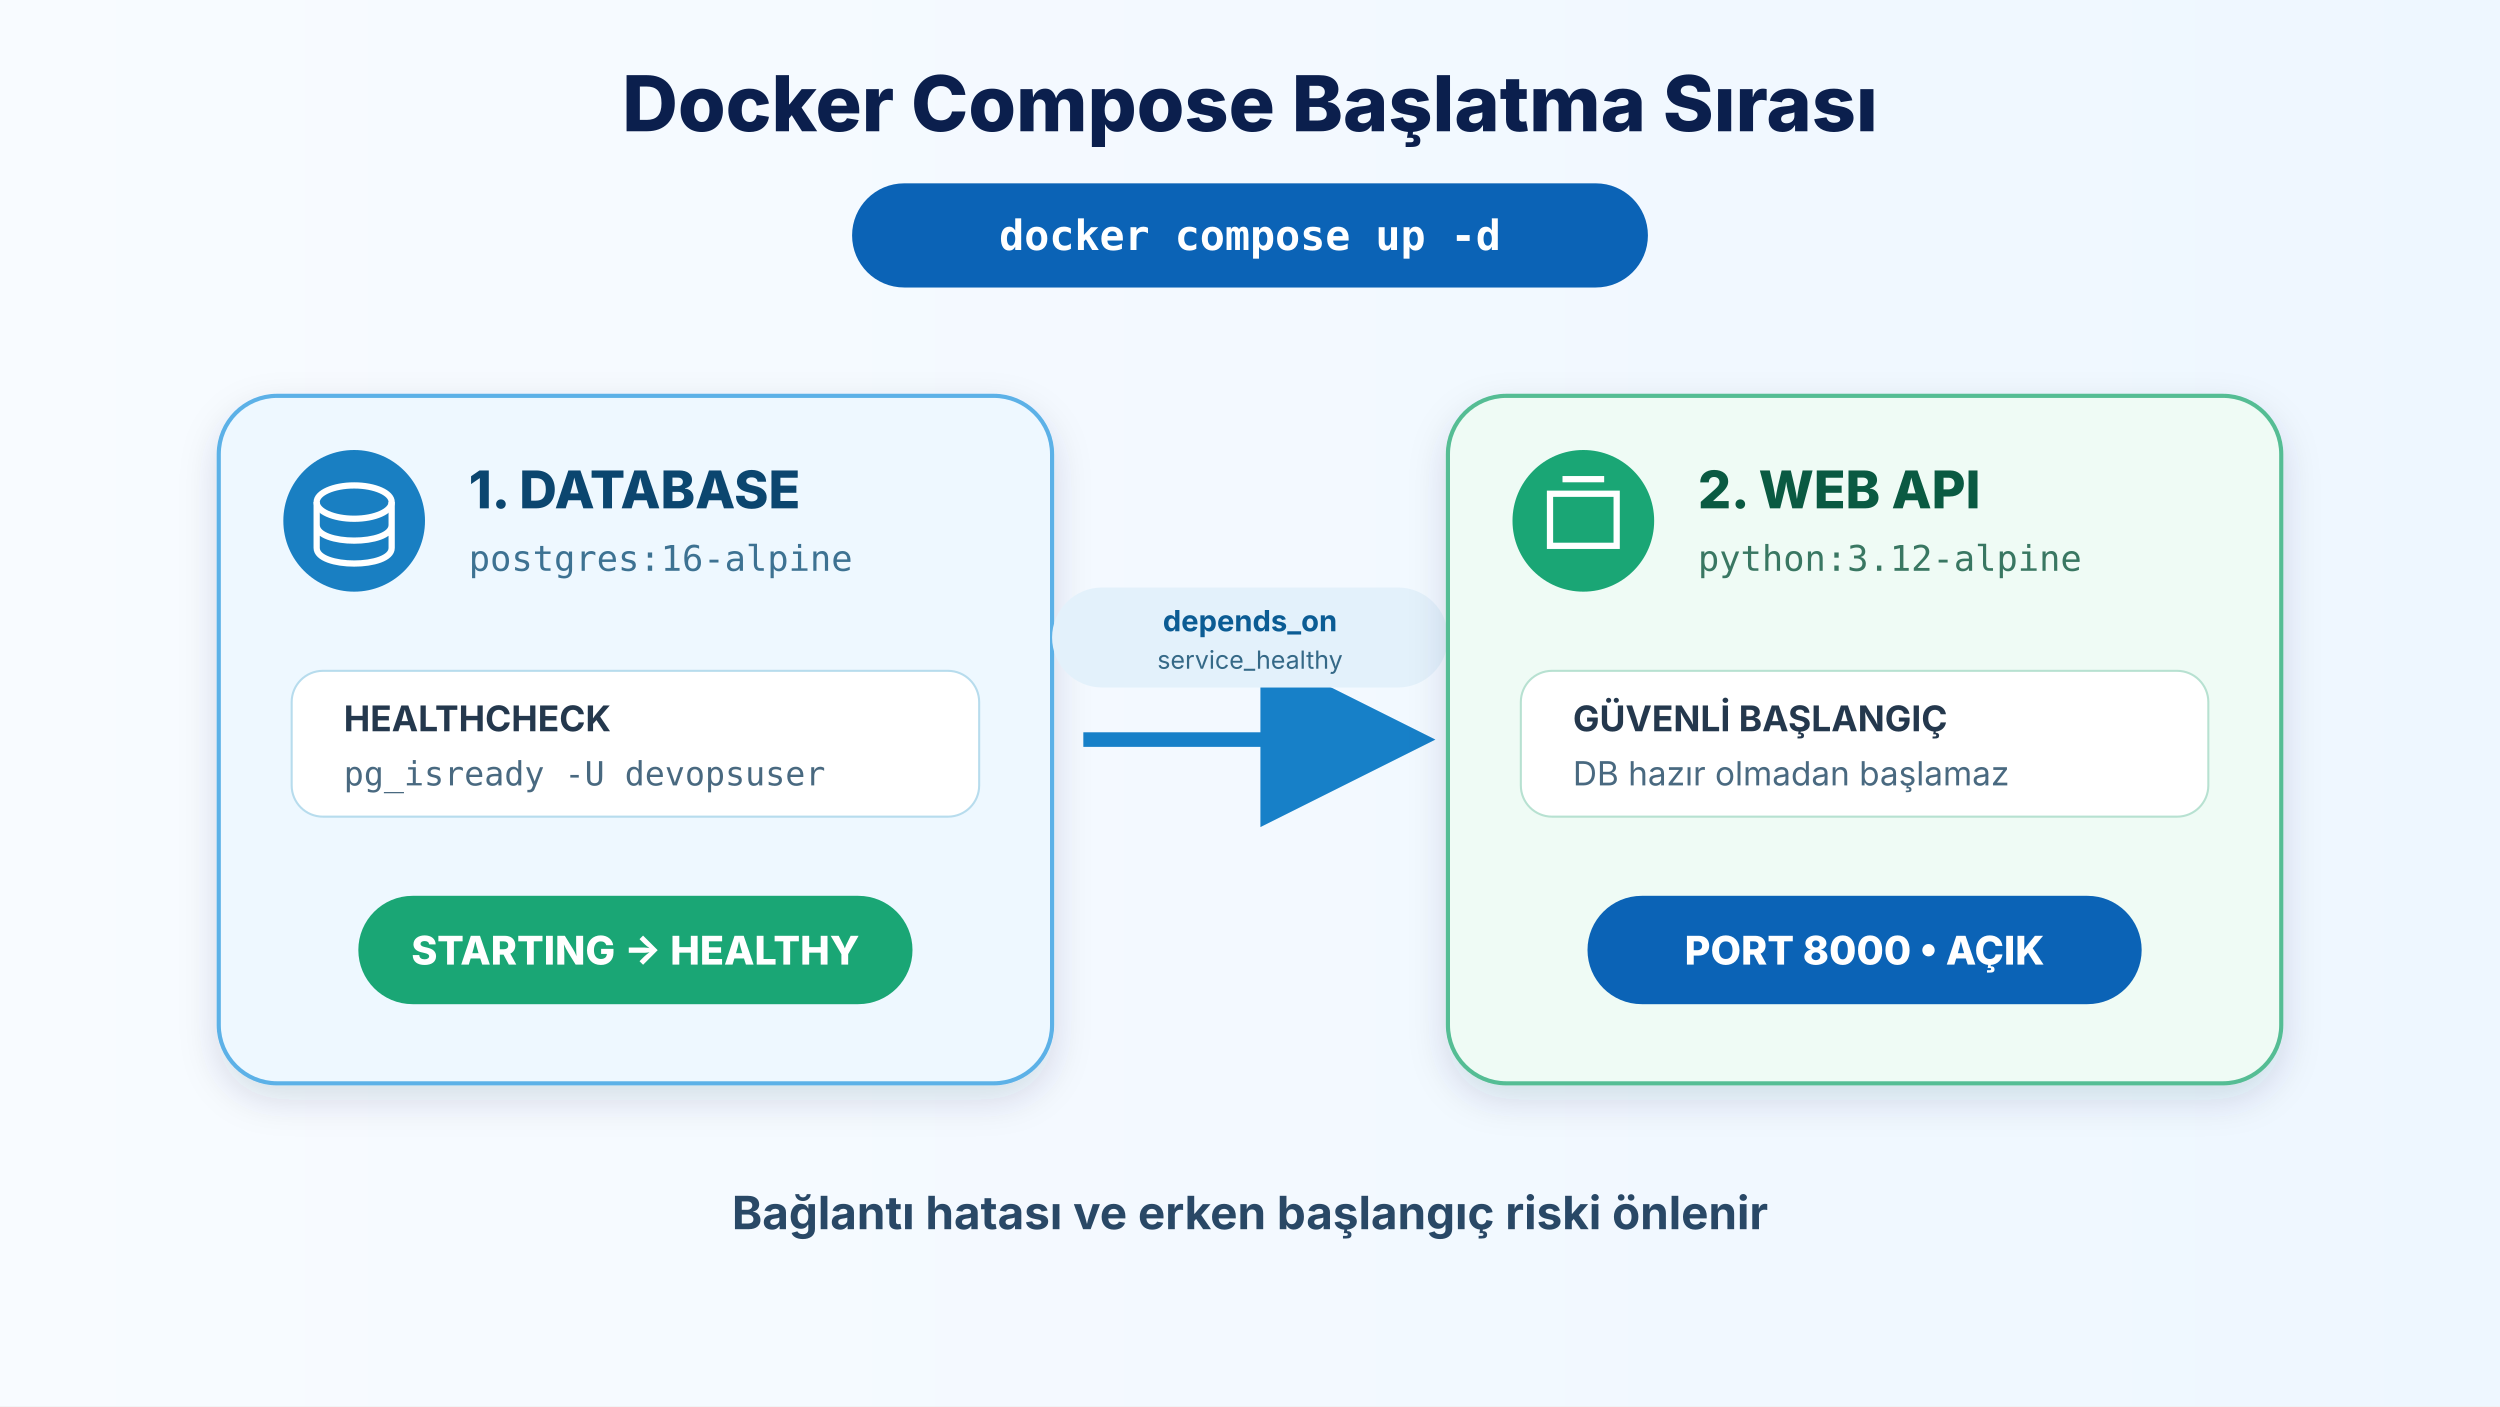
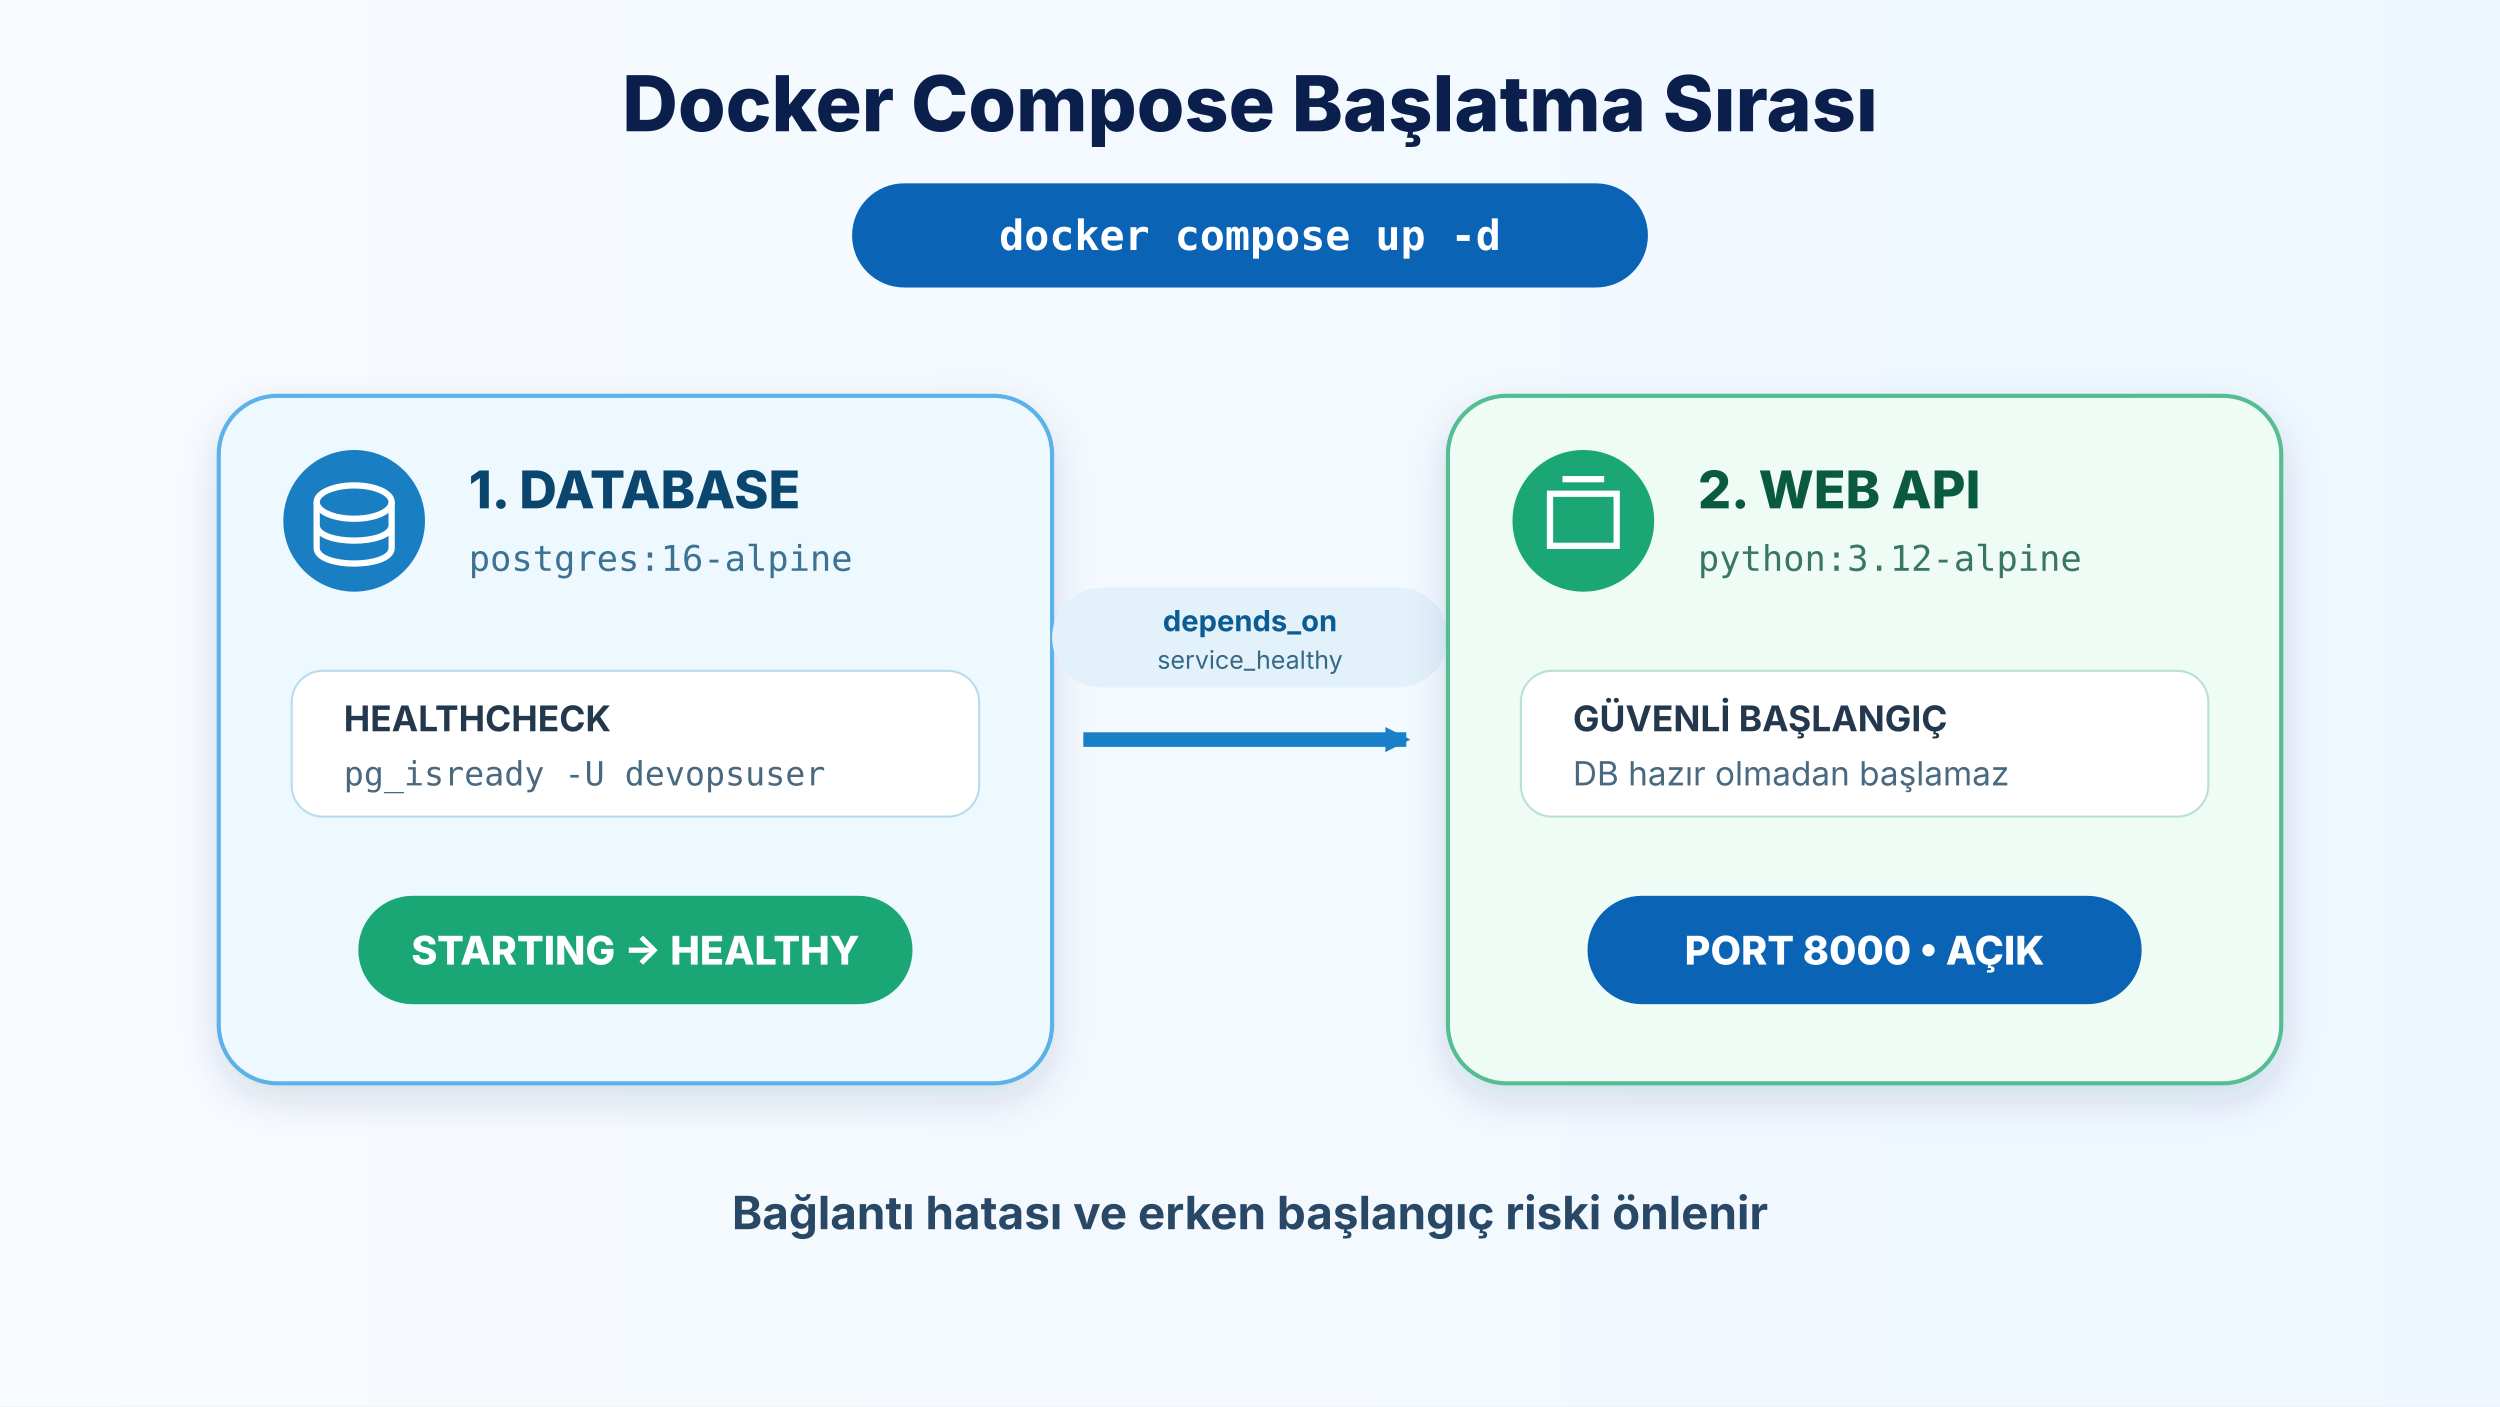
<svg xmlns="http://www.w3.org/2000/svg" width="1200" height="675" viewBox="0 0 1200 675" role="img" aria-labelledby="title desc">
  <defs>
    <linearGradient id="bg">
      <stop stop-color="#f8fbff" />
      <stop offset="1" stop-color="#eef7ff" />
    </linearGradient>
    <filter id="s">
      <feDropShadow dx="0" dy="7" stdDeviation="9" flood-color="#143456" flood-opacity=".14" />
    </filter>
-     <marker id="a" markerWidth="12" markerHeight="12" refX="10" refY="6" orient="auto">
+     <marker markerUnits="userSpaceOnUse" id="a" markerWidth="12" markerHeight="12" refX="10" refY="6" orient="auto">
      <path d="M0 0l12 6-12 6z" fill="#1780c8" />
    </marker>
  </defs>
  <rect width="1200" height="675" fill="url(#bg)" />
  <text x="600" y="63" text-anchor="middle" font-family="Inter,Segoe UI,Arial,sans-serif" font-size="37" font-weight="800" fill="#0b1f4d">Docker Compose Başlatma Sırası</text>
  <rect x="409" y="88" width="382" height="50" rx="25" fill="#0b63b6" />
  <text x="600" y="120" text-anchor="middle" font-family="ui-monospace,Consolas,monospace" font-size="20" font-weight="700" fill="white">docker compose up -d</text>
  <rect x="105" y="190" width="400" height="330" rx="28" fill="#eef8ff" stroke="#5cb1e7" stroke-width="2" filter="url(#s)" />
  <circle cx="170" cy="250" r="34" fill="#197fc2" />
  <ellipse cx="170" cy="241" rx="18" ry="8" fill="none" stroke="white" stroke-width="3" />
  <path d="M152 241v22c0 10 36 10 36 0v-22m-36 11c0 10 36 10 36 0" fill="none" stroke="white" stroke-width="3" />
  <text x="225" y="244" font-family="Inter,Segoe UI,Arial,sans-serif" font-size="25" font-weight="800" fill="#0b466f">1. DATABASE</text>
  <text x="225" y="274" font-family="ui-monospace,Consolas,monospace" font-size="17" fill="#3d7292">postgres:16-alpine</text>
  <rect x="140" y="322" width="330" height="70" rx="15" fill="white" stroke="#b7dced" />
  <text x="165" y="351" font-family="Inter,Segoe UI,Arial,sans-serif" font-size="17" font-weight="700" fill="#24384d">HEALTHCHECK</text>
  <text x="165" y="377" font-family="ui-monospace,Consolas,monospace" font-size="16" fill="#496980">pg_isready -U devopsuser</text>
  <rect x="172" y="430" width="266" height="52" rx="26" fill="#1aa675" />
  <text x="305" y="463" text-anchor="middle" font-family="Inter,Segoe UI,Arial,sans-serif" font-size="19" font-weight="800" fill="white">STARTING → HEALTHY</text>
  <path d="M520 355h155" fill="none" stroke="#1780c8" stroke-width="7" marker-end="url(#a)" />
  <rect x="505" y="282" width="190" height="48" rx="24" fill="#e3f1fb" />
  <text x="600" y="303" text-anchor="middle" font-family="Inter,Segoe UI,Arial,sans-serif" font-size="14" font-weight="700" fill="#0b5c94">depends_on</text>
  <text x="600" y="321" text-anchor="middle" font-family="Inter,Segoe UI,Arial,sans-serif" font-size="12" fill="#356987">service_healthy</text>
  <rect x="695" y="190" width="400" height="330" rx="28" fill="#effbf5" stroke="#55bd94" stroke-width="2" filter="url(#s)" />
  <circle cx="760" cy="250" r="34" fill="#1aa675" />
  <path d="M744 237h32v25h-32zm6-7h20" fill="none" stroke="white" stroke-width="3" />
  <text x="815" y="244" font-family="Inter,Segoe UI,Arial,sans-serif" font-size="25" font-weight="800" fill="#0a5a42">2. WEB API</text>
  <text x="815" y="274" font-family="ui-monospace,Consolas,monospace" font-size="17" fill="#397762">python:3.12-alpine</text>
  <rect x="730" y="322" width="330" height="70" rx="15" fill="white" stroke="#b7e1d1" />
  <text x="755" y="351" font-family="Inter,Segoe UI,Arial,sans-serif" font-size="17" font-weight="700" fill="#24384d">GÜVENLİ BAŞLANGIÇ</text>
  <text x="755" y="377" font-family="Inter,Segoe UI,Arial,sans-serif" font-size="16" fill="#496980">DB hazır olmadan başlamaz</text>
  <rect x="762" y="430" width="266" height="52" rx="26" fill="#0b63b6" />
  <text x="895" y="463" text-anchor="middle" font-family="Inter,Segoe UI,Arial,sans-serif" font-size="19" font-weight="800" fill="white">PORT 8000 • AÇIK</text>
  <text x="600" y="590" text-anchor="middle" font-family="Inter,Segoe UI,Arial,sans-serif" font-size="22" font-weight="700" fill="#294866">Bağlantı hatası ve erken başlangıç riski önlenir</text>
</svg>
